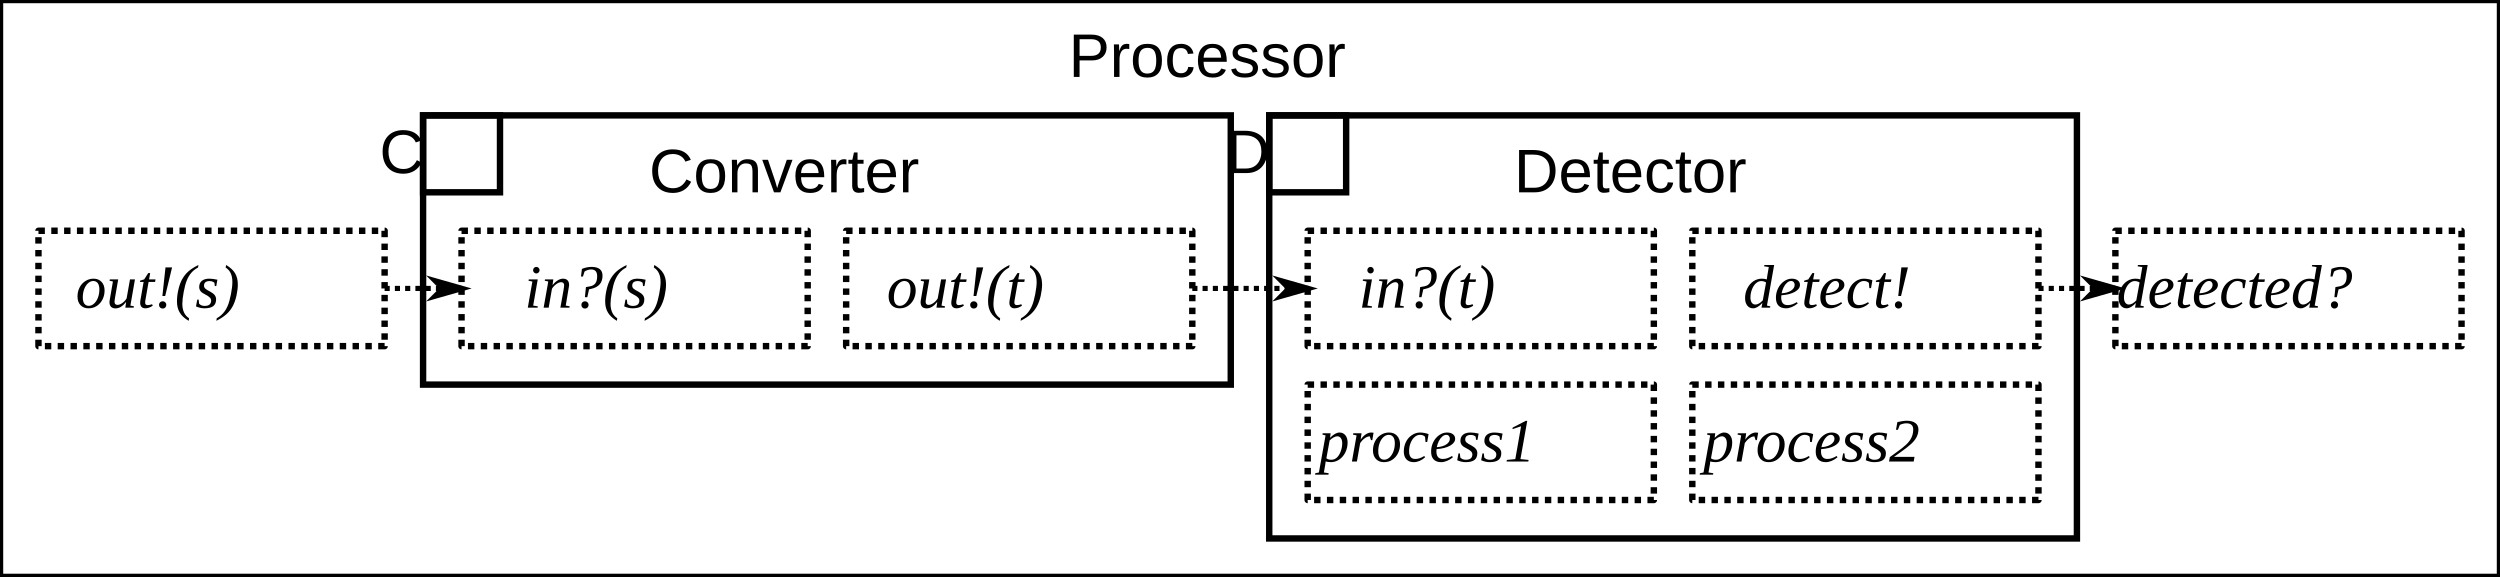
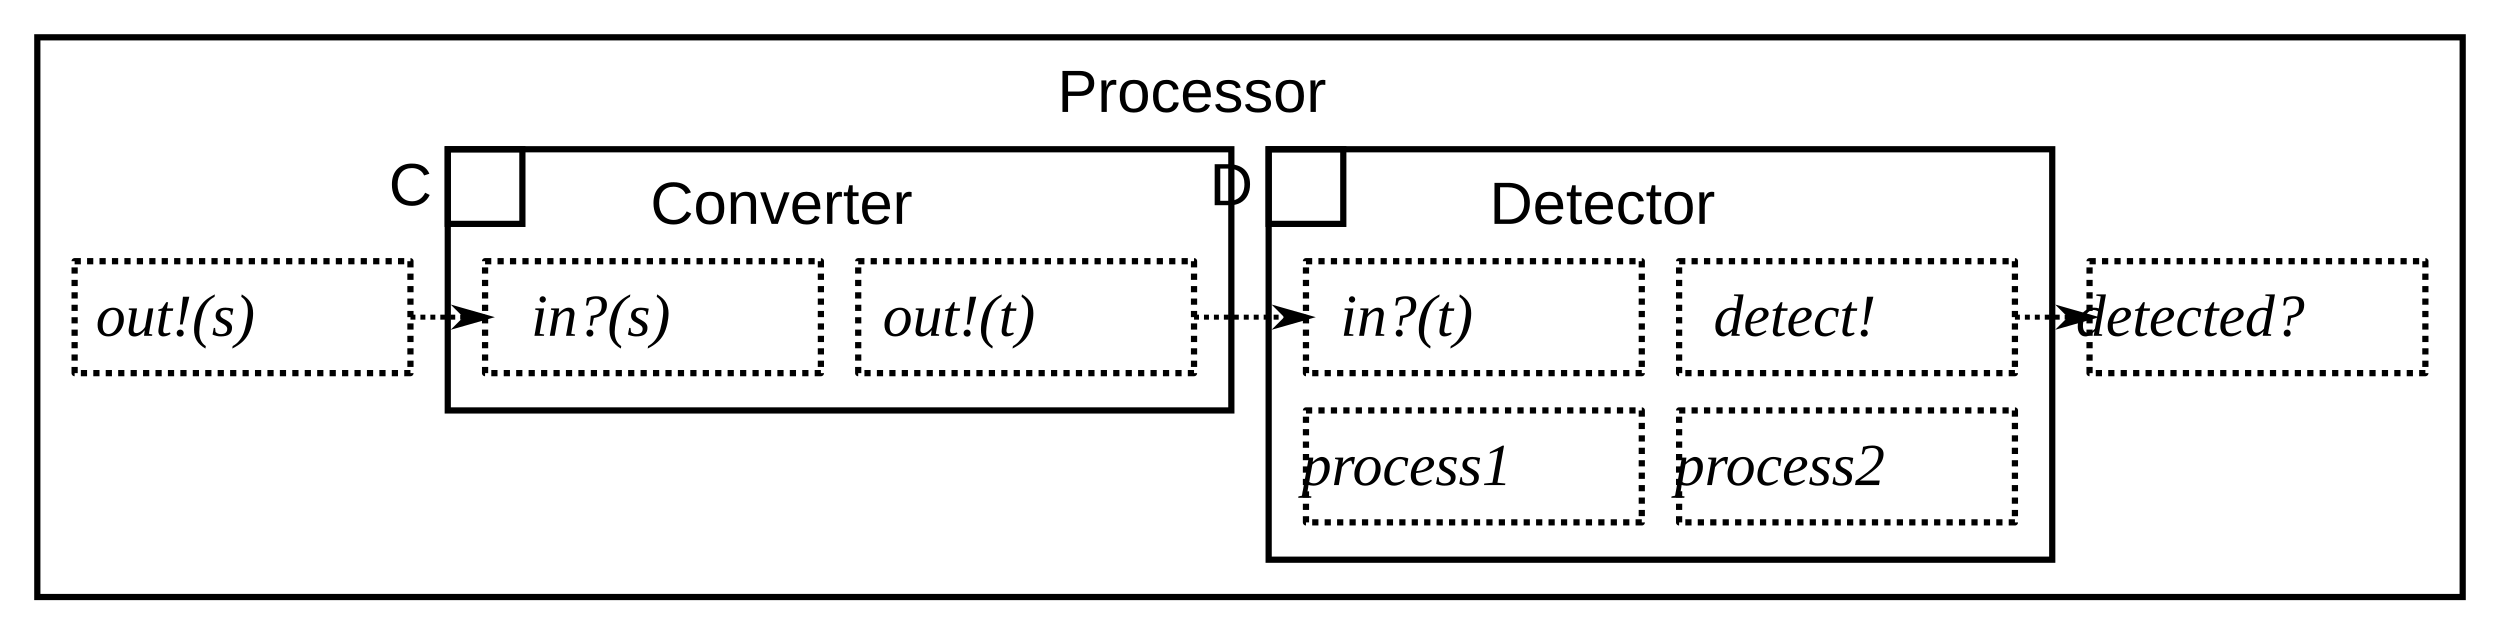
- <svg xmlns="http://www.w3.org/2000/svg" width="487.5" height="112.5" id="svg2" version="1.1">
+ <svg xmlns="http://www.w3.org/2000/svg" width="502.5" height="127.5" id="svg2" version="1.1">
  <defs id="defs4">
    <marker orient="auto" refY="0" refX="0" id="Arrow1Send" style="overflow:visible">
      <path id="path3876" d="M 0,0 5,-5 -12.5,0 5,5 0,0 z" style="fill-rule:evenodd;stroke:#000000;stroke-width:1pt;marker-start:none" transform="matrix(-0.2,0,0,-0.2,-1.2,0)" />
    </marker>
    <marker orient="auto" refY="0" refX="0" id="Arrow1Mstart" style="overflow:visible">
      <path id="path3867" d="M 0,0 5,-5 -12.5,0 5,5 0,0 z" style="fill-rule:evenodd;stroke:#000000;stroke-width:1pt;marker-start:none" transform="matrix(0.4,0,0,0.4,4,0)" />
    </marker>
    <marker orient="auto" refY="0" refX="0" id="Arrow1Lstart" style="overflow:visible">
      <path id="path3861" d="M 0,0 5,-5 -12.5,0 5,5 0,0 z" style="fill-rule:evenodd;stroke:#000000;stroke-width:1pt;marker-start:none" transform="matrix(0.8,0,0,0.8,10,0)" />
    </marker>
    <marker orient="auto" refY="0" refX="0" id="Arrow1Mend" style="overflow:visible">
      <path id="path3870" d="M 0,0 5,-5 -12.5,0 5,5 0,0 z" style="fill-rule:evenodd;stroke:#000000;stroke-width:1pt;marker-start:none" transform="matrix(-0.4,0,0,-0.4,-4,0)" />
    </marker>
  </defs>
-   <g id="layer1" transform="translate(0,-939.8622)">
-     <rect style="fill:none;stroke:#000000;stroke-width:1.25;stroke-linejoin:round;stroke-miterlimit:4;stroke-opacity:1;stroke-dasharray:1.25, 1.25;stroke-dashoffset:0" id="rect5777" width="67.5" height="22.5" x="90" y="984.862" />
-     <text xml:space="preserve" style="font-size:12px;font-style:italic;font-weight:normal;text-align:center;line-height:125%;letter-spacing:0px;word-spacing:0px;text-anchor:middle;fill:#000000;fill-opacity:1;stroke:none;font-family:Times New Roman;-inkscape-font-specification:'Times New Roman, Italic'" x="123.75" y="999.862" id="text5779">
-       <tspan id="tspan5781" x="123.75" y="999.862">in?(s)</tspan>
-     </text>
-     <text xml:space="preserve" style="font-size:12px;font-style:normal;font-variant:normal;font-weight:normal;font-stretch:normal;text-align:center;line-height:125%;letter-spacing:0px;word-spacing:0px;text-anchor:middle;fill:#000000;fill-opacity:1;stroke:none;font-family:Arial;-inkscape-font-specification:Arial" x="161.25" y="977.362" id="text5796">
-       <tspan id="tspan5798" x="161.25" y="977.362">Converter</tspan>
-     </text>
-     <rect style="fill:none;stroke:#000000;stroke-width:1.25;stroke-linejoin:miter;stroke-miterlimit:4;stroke-opacity:1;stroke-dasharray:none;stroke-dashoffset:0" id="rect5800" width="157.5" height="52.5" x="82.5" y="962.362" />
-     <text id="text5833" y="977.362" x="326.25" style="font-size:12px;font-style:normal;font-variant:normal;font-weight:normal;font-stretch:normal;text-align:center;line-height:125%;letter-spacing:0px;word-spacing:0px;text-anchor:middle;fill:#000000;fill-opacity:1;stroke:none;font-family:Arial;-inkscape-font-specification:Arial" xml:space="preserve">
-       <tspan y="977.362" x="326.25" id="tspan5835">Detector</tspan>
-     </text>
-     <rect y="962.362" x="247.5" height="82.5" width="157.5" id="rect5837" style="fill:none;stroke:#000000;stroke-width:1.25;stroke-linejoin:miter;stroke-miterlimit:4;stroke-opacity:1;stroke-dasharray:none;stroke-dashoffset:0" />
-     <text xml:space="preserve" style="font-size:12px;font-style:normal;font-variant:normal;font-weight:normal;font-stretch:normal;text-align:center;line-height:125%;letter-spacing:0px;word-spacing:0px;text-anchor:middle;fill:#000000;fill-opacity:1;stroke:none;font-family:Arial;-inkscape-font-specification:Arial" x="243.75" y="954.862" id="text5944">
-       <tspan id="tspan5946" x="243.75" y="954.862">Processor</tspan>
-     </text>
-     <rect style="fill:none;stroke:#000000;stroke-width:1.25;stroke-linejoin:miter;stroke-miterlimit:4;stroke-opacity:1;stroke-dasharray:none;stroke-dashoffset:0" id="rect5948" width="487.5" height="112.5" x="0" y="939.862" />
-     <g id="g6851" transform="translate(45,-150)">
-       <text xml:space="preserve" style="font-size:12px;font-style:italic;font-weight:normal;text-align:center;line-height:125%;letter-spacing:0px;word-spacing:0px;text-anchor:middle;fill:#000000;fill-opacity:1;stroke:none;font-family:Times New Roman;-inkscape-font-specification:'Times New Roman, Italic'" x="153.75" y="1149.862" id="text5792">
-         <tspan id="tspan5794" x="153.75" y="1149.862">out!(t)</tspan>
+   <g id="layer1" transform="translate(0,-924.8622)">
+     <g id="g4571" transform="translate(7.5,-7.500003)">
+       <rect y="984.862" x="90" height="22.5" width="67.5" id="rect5777" style="fill:none;stroke:#000000;stroke-width:1.25;stroke-linejoin:round;stroke-miterlimit:4;stroke-opacity:1;stroke-dasharray:1.25, 1.25;stroke-dashoffset:0" />
+       <text id="text5779" y="999.862" x="123.75" style="font-size:12px;font-style:italic;font-weight:normal;text-align:center;line-height:125%;letter-spacing:0px;word-spacing:0px;text-anchor:middle;fill:#000000;fill-opacity:1;stroke:none;font-family:Times New Roman;-inkscape-font-specification:'Times New Roman, Italic'" xml:space="preserve">
+         <tspan y="999.862" x="123.75" id="tspan5781">in?(s)</tspan>
      </text>
-       <rect style="fill:none;stroke:#000000;stroke-width:1.25;stroke-linejoin:round;stroke-miterlimit:4;stroke-opacity:1;stroke-dasharray:1.25, 1.25;stroke-dashoffset:0" id="rect5972" width="67.5" height="22.5" x="120" y="1134.862" />
-     </g>
-     <g id="g7469" transform="translate(45,-150)">
-       <rect style="fill:none;stroke:#000000;stroke-width:1.25;stroke-linejoin:round;stroke-miterlimit:4;stroke-opacity:1;stroke-dasharray:1.25, 1.25;stroke-dashoffset:0" id="rect5986" width="67.5" height="22.5" x="-37.5" y="1134.862" />
-       <text xml:space="preserve" style="font-size:12px;font-style:italic;font-weight:normal;text-align:center;line-height:125%;letter-spacing:0px;word-spacing:0px;text-anchor:middle;fill:#000000;fill-opacity:1;stroke:none;font-family:Times New Roman;-inkscape-font-specification:'Times New Roman, Italic'" x="-3.75" y="1149.862" id="text5988">
-         <tspan id="tspan5990" x="-3.75" y="1149.862">out!(s)</tspan>
+       <text id="text5796" y="977.362" x="161.25" style="font-size:12px;font-style:normal;font-variant:normal;font-weight:normal;font-stretch:normal;text-align:center;line-height:125%;letter-spacing:0px;word-spacing:0px;text-anchor:middle;fill:#000000;fill-opacity:1;stroke:none;font-family:Arial;-inkscape-font-specification:Arial" xml:space="preserve">
+         <tspan y="977.362" x="161.25" id="tspan5798">Converter</tspan>
      </text>
-     </g>
-     <g id="g6054" transform="translate(45,-150)">
-       <text id="text5994" y="1149.862" x="243.75" style="font-size:12px;font-style:italic;font-weight:normal;text-align:center;line-height:125%;letter-spacing:0px;word-spacing:0px;text-anchor:middle;fill:#000000;fill-opacity:1;stroke:none;font-family:Times New Roman;-inkscape-font-specification:'Times New Roman, Italic'" xml:space="preserve">
-         <tspan y="1149.862" x="243.75" id="tspan5996">in?(t)</tspan>
+       <rect y="962.362" x="82.5" height="52.5" width="157.5" id="rect5800" style="fill:none;stroke:#000000;stroke-width:1.25;stroke-linejoin:miter;stroke-miterlimit:4;stroke-opacity:1;stroke-dasharray:none;stroke-dashoffset:0" />
+       <text xml:space="preserve" style="font-size:12px;font-style:normal;font-variant:normal;font-weight:normal;font-stretch:normal;text-align:center;line-height:125%;letter-spacing:0px;word-spacing:0px;text-anchor:middle;fill:#000000;fill-opacity:1;stroke:none;font-family:Arial;-inkscape-font-specification:Arial" x="326.25" y="977.362" id="text5833">
+         <tspan id="tspan5835" x="326.25" y="977.362">Detector</tspan>
      </text>
-       <rect y="1134.862" x="210" height="22.5" width="67.5" id="rect5998" style="fill:none;stroke:#000000;stroke-width:1.25;stroke-linejoin:round;stroke-miterlimit:4;stroke-opacity:1;stroke-dasharray:1.25, 1.25;stroke-dashoffset:0" />
-     </g>
-     <text id="text6002" y="999.862" x="363.75" style="font-size:12px;font-style:italic;font-weight:normal;text-align:center;line-height:125%;letter-spacing:0px;word-spacing:0px;text-anchor:middle;fill:#000000;fill-opacity:1;stroke:none;font-family:Times New Roman;-inkscape-font-specification:'Times New Roman, Italic'" xml:space="preserve">
-       <tspan y="999.862" x="363.75" id="tspan6004">detect!</tspan>
-     </text>
-     <rect y="984.862" x="330" height="22.5" width="67.5" id="rect6006" style="fill:none;stroke:#000000;stroke-width:1.25;stroke-linejoin:round;stroke-miterlimit:4;stroke-opacity:1;stroke-dasharray:1.25, 1.25;stroke-dashoffset:0" />
-     <path style="fill:none;stroke:#000000;stroke-width:1;stroke-linecap:butt;stroke-linejoin:miter;stroke-miterlimit:4;stroke-opacity:1;stroke-dasharray:1, 1;stroke-dashoffset:0;marker-start:none;marker-end:url(#Arrow1Mend)" d="m 75,996.112 c 15,0 15,0 15,0" id="path6091" />
-     <path style="fill:none;stroke:#000000;stroke-width:1;stroke-linecap:butt;stroke-linejoin:miter;stroke-miterlimit:4;stroke-opacity:1;stroke-dasharray:1, 1;stroke-dashoffset:0;marker-end:url(#Arrow1Mend)" d="m 232.5,996.112 c 22.5,0 22.5,0 22.5,0" id="path6469" />
-     <g id="g6856" transform="translate(292.5,-150)">
-       <text id="text6858" y="1149.862" x="153.75" style="font-size:12px;font-style:italic;font-weight:normal;text-align:center;line-height:125%;letter-spacing:0px;word-spacing:0px;text-anchor:middle;fill:#000000;fill-opacity:1;stroke:none;font-family:Times New Roman;-inkscape-font-specification:'Times New Roman, Italic'" xml:space="preserve">
-         <tspan y="1149.862" x="153.75" id="tspan6860">detected?</tspan>
+       <rect style="fill:none;stroke:#000000;stroke-width:1.25;stroke-linejoin:miter;stroke-miterlimit:4;stroke-opacity:1;stroke-dasharray:none;stroke-dashoffset:0" id="rect5837" width="157.5" height="82.5" x="247.5" y="962.362" />
+       <text id="text5944" y="954.862" x="243.75" style="font-size:12px;font-style:normal;font-variant:normal;font-weight:normal;font-stretch:normal;text-align:center;line-height:125%;letter-spacing:0px;word-spacing:0px;text-anchor:middle;fill:#000000;fill-opacity:1;stroke:none;font-family:Arial;-inkscape-font-specification:Arial" xml:space="preserve">
+         <tspan y="954.862" x="243.75" id="tspan5946">Processor</tspan>
      </text>
-       <rect y="1134.862" x="120" height="22.5" width="67.5" id="rect6862" style="fill:none;stroke:#000000;stroke-width:1.25;stroke-linejoin:round;stroke-miterlimit:4;stroke-opacity:1;stroke-dasharray:1.25, 1.25;stroke-dashoffset:0" />
-     </g>
-     <path style="fill:none;stroke:#000000;stroke-width:1;stroke-linecap:butt;stroke-linejoin:miter;stroke-miterlimit:4;stroke-opacity:1;stroke-dasharray:1, 1;stroke-dashoffset:0;marker-end:url(#Arrow1Mend)" d="m 397.5,996.112 c 15,0 15,0 15,0" id="path6864" />
-     <g transform="translate(292.5,-120)" id="g3285">
-       <rect y="1134.862" x="-37.5" height="22.5" width="67.5" id="rect3287" style="fill:none;stroke:#000000;stroke-width:1.25;stroke-linejoin:round;stroke-miterlimit:4;stroke-opacity:1;stroke-dasharray:1.25, 1.25;stroke-dashoffset:0" />
-       <text id="text3289" y="1149.862" x="-3.75" style="font-size:12px;font-style:italic;font-weight:normal;text-align:center;line-height:125%;letter-spacing:0px;word-spacing:0px;text-anchor:middle;fill:#000000;fill-opacity:1;stroke:none;font-family:Times New Roman;-inkscape-font-specification:'Times New Roman, Italic'" xml:space="preserve">
-         <tspan y="1149.862" x="-3.75" id="tspan3291">process1</tspan>
+       <rect y="939.862" x="0" height="112.5" width="487.5" id="rect5948" style="fill:none;stroke:#000000;stroke-width:1.25;stroke-linejoin:miter;stroke-miterlimit:4;stroke-opacity:1;stroke-dasharray:none;stroke-dashoffset:0" />
+       <g transform="translate(45,-150)" id="g6851">
+         <text id="text5792" y="1149.862" x="153.75" style="font-size:12px;font-style:italic;font-weight:normal;text-align:center;line-height:125%;letter-spacing:0px;word-spacing:0px;text-anchor:middle;fill:#000000;fill-opacity:1;stroke:none;font-family:Times New Roman;-inkscape-font-specification:'Times New Roman, Italic'" xml:space="preserve">
+           <tspan y="1149.862" x="153.75" id="tspan5794">out!(t)</tspan>
+         </text>
+         <rect y="1134.862" x="120" height="22.5" width="67.5" id="rect5972" style="fill:none;stroke:#000000;stroke-width:1.25;stroke-linejoin:round;stroke-miterlimit:4;stroke-opacity:1;stroke-dasharray:1.25, 1.25;stroke-dashoffset:0" />
+       </g>
+       <g transform="translate(45,-150)" id="g7469">
+         <rect y="1134.862" x="-37.5" height="22.5" width="67.5" id="rect5986" style="fill:none;stroke:#000000;stroke-width:1.25;stroke-linejoin:round;stroke-miterlimit:4;stroke-opacity:1;stroke-dasharray:1.25, 1.25;stroke-dashoffset:0" />
+         <text id="text5988" y="1149.862" x="-3.75" style="font-size:12px;font-style:italic;font-weight:normal;text-align:center;line-height:125%;letter-spacing:0px;word-spacing:0px;text-anchor:middle;fill:#000000;fill-opacity:1;stroke:none;font-family:Times New Roman;-inkscape-font-specification:'Times New Roman, Italic'" xml:space="preserve">
+           <tspan y="1149.862" x="-3.75" id="tspan5990">out!(s)</tspan>
+         </text>
+       </g>
+       <g transform="translate(45,-150)" id="g6054">
+         <text xml:space="preserve" style="font-size:12px;font-style:italic;font-weight:normal;text-align:center;line-height:125%;letter-spacing:0px;word-spacing:0px;text-anchor:middle;fill:#000000;fill-opacity:1;stroke:none;font-family:Times New Roman;-inkscape-font-specification:'Times New Roman, Italic'" x="243.75" y="1149.862" id="text5994">
+           <tspan id="tspan5996" x="243.75" y="1149.862">in?(t)</tspan>
+         </text>
+         <rect style="fill:none;stroke:#000000;stroke-width:1.25;stroke-linejoin:round;stroke-miterlimit:4;stroke-opacity:1;stroke-dasharray:1.25, 1.25;stroke-dashoffset:0" id="rect5998" width="67.5" height="22.5" x="210" y="1134.862" />
+       </g>
+       <text xml:space="preserve" style="font-size:12px;font-style:italic;font-weight:normal;text-align:center;line-height:125%;letter-spacing:0px;word-spacing:0px;text-anchor:middle;fill:#000000;fill-opacity:1;stroke:none;font-family:Times New Roman;-inkscape-font-specification:'Times New Roman, Italic'" x="363.75" y="999.862" id="text6002">
+         <tspan id="tspan6004" x="363.75" y="999.862">detect!</tspan>
      </text>
-     </g>
-     <g id="g3076" transform="translate(367.5,-120)">
-       <rect style="fill:none;stroke:#000000;stroke-width:1.25;stroke-linejoin:round;stroke-miterlimit:4;stroke-opacity:1;stroke-dasharray:1.25, 1.25;stroke-dashoffset:0" id="rect3078" width="67.5" height="22.5" x="-37.5" y="1134.862" />
-       <text xml:space="preserve" style="font-size:12px;font-style:italic;font-weight:normal;text-align:center;line-height:125%;letter-spacing:0px;word-spacing:0px;text-anchor:middle;fill:#000000;fill-opacity:1;stroke:none;font-family:Times New Roman;-inkscape-font-specification:'Times New Roman, Italic'" x="-3.75" y="1149.862" id="text3080">
-         <tspan id="tspan3082" x="-3.75" y="1149.862">process2</tspan>
-       </text>
-     </g>
-     <g id="g3841">
-       <text xml:space="preserve" style="font-size:12px;font-style:normal;font-variant:normal;font-weight:normal;font-stretch:normal;text-align:center;line-height:125%;letter-spacing:0px;word-spacing:0px;text-anchor:middle;fill:#000000;fill-opacity:1;stroke:none;font-family:Arial;-inkscape-font-specification:Arial" x="90" y="973.612" id="text3041">
-         <tspan id="tspan3043" x="90" y="973.612">C</tspan>
-       </text>
-       <rect transform="translate(0,939.8622)" y="22.5" x="82.5" height="15" width="15" id="rect3839" style="fill:none;stroke:#000000;stroke-width:1.25;stroke-linejoin:miter;stroke-miterlimit:4;stroke-opacity:1;stroke-dasharray:none;stroke-dashoffset:0" />
-     </g>
-     <g id="g3846" transform="translate(165,-2.6171874e-6)">
-       <text id="text3848" y="973.612" x="90" style="font-size:12px;font-style:normal;font-variant:normal;font-weight:normal;font-stretch:normal;text-align:center;line-height:125%;letter-spacing:0px;word-spacing:0px;text-anchor:middle;fill:#000000;fill-opacity:1;stroke:none;font-family:Arial;-inkscape-font-specification:Arial" xml:space="preserve">
-         <tspan y="973.612" x="90" id="tspan3850">D</tspan>
-       </text>
-       <rect style="fill:none;stroke:#000000;stroke-width:1.25;stroke-linejoin:miter;stroke-miterlimit:4;stroke-opacity:1;stroke-dasharray:none;stroke-dashoffset:0" id="rect3852" width="15" height="15" x="82.5" y="22.5" transform="translate(0,939.8622)" />
+       <rect style="fill:none;stroke:#000000;stroke-width:1.25;stroke-linejoin:round;stroke-miterlimit:4;stroke-opacity:1;stroke-dasharray:1.25, 1.25;stroke-dashoffset:0" id="rect6006" width="67.5" height="22.5" x="330" y="984.862" />
+       <path id="path6091" d="m 75,996.112 c 15,0 15,0 15,0" style="fill:none;stroke:#000000;stroke-width:1;stroke-linecap:butt;stroke-linejoin:miter;stroke-miterlimit:4;stroke-opacity:1;stroke-dasharray:1, 1;stroke-dashoffset:0;marker-start:none;marker-end:url(#Arrow1Mend)" />
+       <path id="path6469" d="m 232.5,996.112 c 22.5,0 22.5,0 22.5,0" style="fill:none;stroke:#000000;stroke-width:1;stroke-linecap:butt;stroke-linejoin:miter;stroke-miterlimit:4;stroke-opacity:1;stroke-dasharray:1, 1;stroke-dashoffset:0;marker-end:url(#Arrow1Mend)" />
+       <g transform="translate(292.5,-150)" id="g6856">
+         <text xml:space="preserve" style="font-size:12px;font-style:italic;font-weight:normal;text-align:center;line-height:125%;letter-spacing:0px;word-spacing:0px;text-anchor:middle;fill:#000000;fill-opacity:1;stroke:none;font-family:Times New Roman;-inkscape-font-specification:'Times New Roman, Italic'" x="153.75" y="1149.862" id="text6858">
+           <tspan id="tspan6860" x="153.75" y="1149.862">detected?</tspan>
+         </text>
+         <rect style="fill:none;stroke:#000000;stroke-width:1.25;stroke-linejoin:round;stroke-miterlimit:4;stroke-opacity:1;stroke-dasharray:1.25, 1.25;stroke-dashoffset:0" id="rect6862" width="67.5" height="22.5" x="120" y="1134.862" />
+       </g>
+       <path id="path6864" d="m 397.5,996.112 c 15,0 15,0 15,0" style="fill:none;stroke:#000000;stroke-width:1;stroke-linecap:butt;stroke-linejoin:miter;stroke-miterlimit:4;stroke-opacity:1;stroke-dasharray:1, 1;stroke-dashoffset:0;marker-end:url(#Arrow1Mend)" />
+       <g id="g3285" transform="translate(292.5,-120)">
+         <rect style="fill:none;stroke:#000000;stroke-width:1.25;stroke-linejoin:round;stroke-miterlimit:4;stroke-opacity:1;stroke-dasharray:1.25, 1.25;stroke-dashoffset:0" id="rect3287" width="67.5" height="22.5" x="-37.5" y="1134.862" />
+         <text xml:space="preserve" style="font-size:12px;font-style:italic;font-weight:normal;text-align:center;line-height:125%;letter-spacing:0px;word-spacing:0px;text-anchor:middle;fill:#000000;fill-opacity:1;stroke:none;font-family:Times New Roman;-inkscape-font-specification:'Times New Roman, Italic'" x="-3.75" y="1149.862" id="text3289">
+           <tspan id="tspan3291" x="-3.75" y="1149.862">process1</tspan>
+         </text>
+       </g>
+       <g transform="translate(367.5,-120)" id="g3076">
+         <rect y="1134.862" x="-37.5" height="22.5" width="67.5" id="rect3078" style="fill:none;stroke:#000000;stroke-width:1.25;stroke-linejoin:round;stroke-miterlimit:4;stroke-opacity:1;stroke-dasharray:1.25, 1.25;stroke-dashoffset:0" />
+         <text id="text3080" y="1149.862" x="-3.75" style="font-size:12px;font-style:italic;font-weight:normal;text-align:center;line-height:125%;letter-spacing:0px;word-spacing:0px;text-anchor:middle;fill:#000000;fill-opacity:1;stroke:none;font-family:Times New Roman;-inkscape-font-specification:'Times New Roman, Italic'" xml:space="preserve">
+           <tspan y="1149.862" x="-3.75" id="tspan3082">process2</tspan>
+         </text>
+       </g>
+       <g id="g3841">
+         <text id="text3041" y="973.612" x="90" style="font-size:12px;font-style:normal;font-variant:normal;font-weight:normal;font-stretch:normal;text-align:center;line-height:125%;letter-spacing:0px;word-spacing:0px;text-anchor:middle;fill:#000000;fill-opacity:1;stroke:none;font-family:Arial;-inkscape-font-specification:Arial" xml:space="preserve">
+           <tspan y="973.612" x="90" id="tspan3043">C</tspan>
+         </text>
+         <rect style="fill:none;stroke:#000000;stroke-width:1.25;stroke-linejoin:miter;stroke-miterlimit:4;stroke-opacity:1;stroke-dasharray:none;stroke-dashoffset:0" id="rect3839" width="15" height="15" x="82.5" y="22.5" transform="translate(0,939.8622)" />
+       </g>
+       <g transform="translate(165,-2.6171874e-6)" id="g3846">
+         <text xml:space="preserve" style="font-size:12px;font-style:normal;font-variant:normal;font-weight:normal;font-stretch:normal;text-align:center;line-height:125%;letter-spacing:0px;word-spacing:0px;text-anchor:middle;fill:#000000;fill-opacity:1;stroke:none;font-family:Arial;-inkscape-font-specification:Arial" x="90" y="973.612" id="text3848">
+           <tspan id="tspan3850" x="90" y="973.612">D</tspan>
+         </text>
+         <rect transform="translate(0,939.8622)" y="22.5" x="82.5" height="15" width="15" id="rect3852" style="fill:none;stroke:#000000;stroke-width:1.25;stroke-linejoin:miter;stroke-miterlimit:4;stroke-opacity:1;stroke-dasharray:none;stroke-dashoffset:0" />
+       </g>
    </g>
  </g>
</svg>
